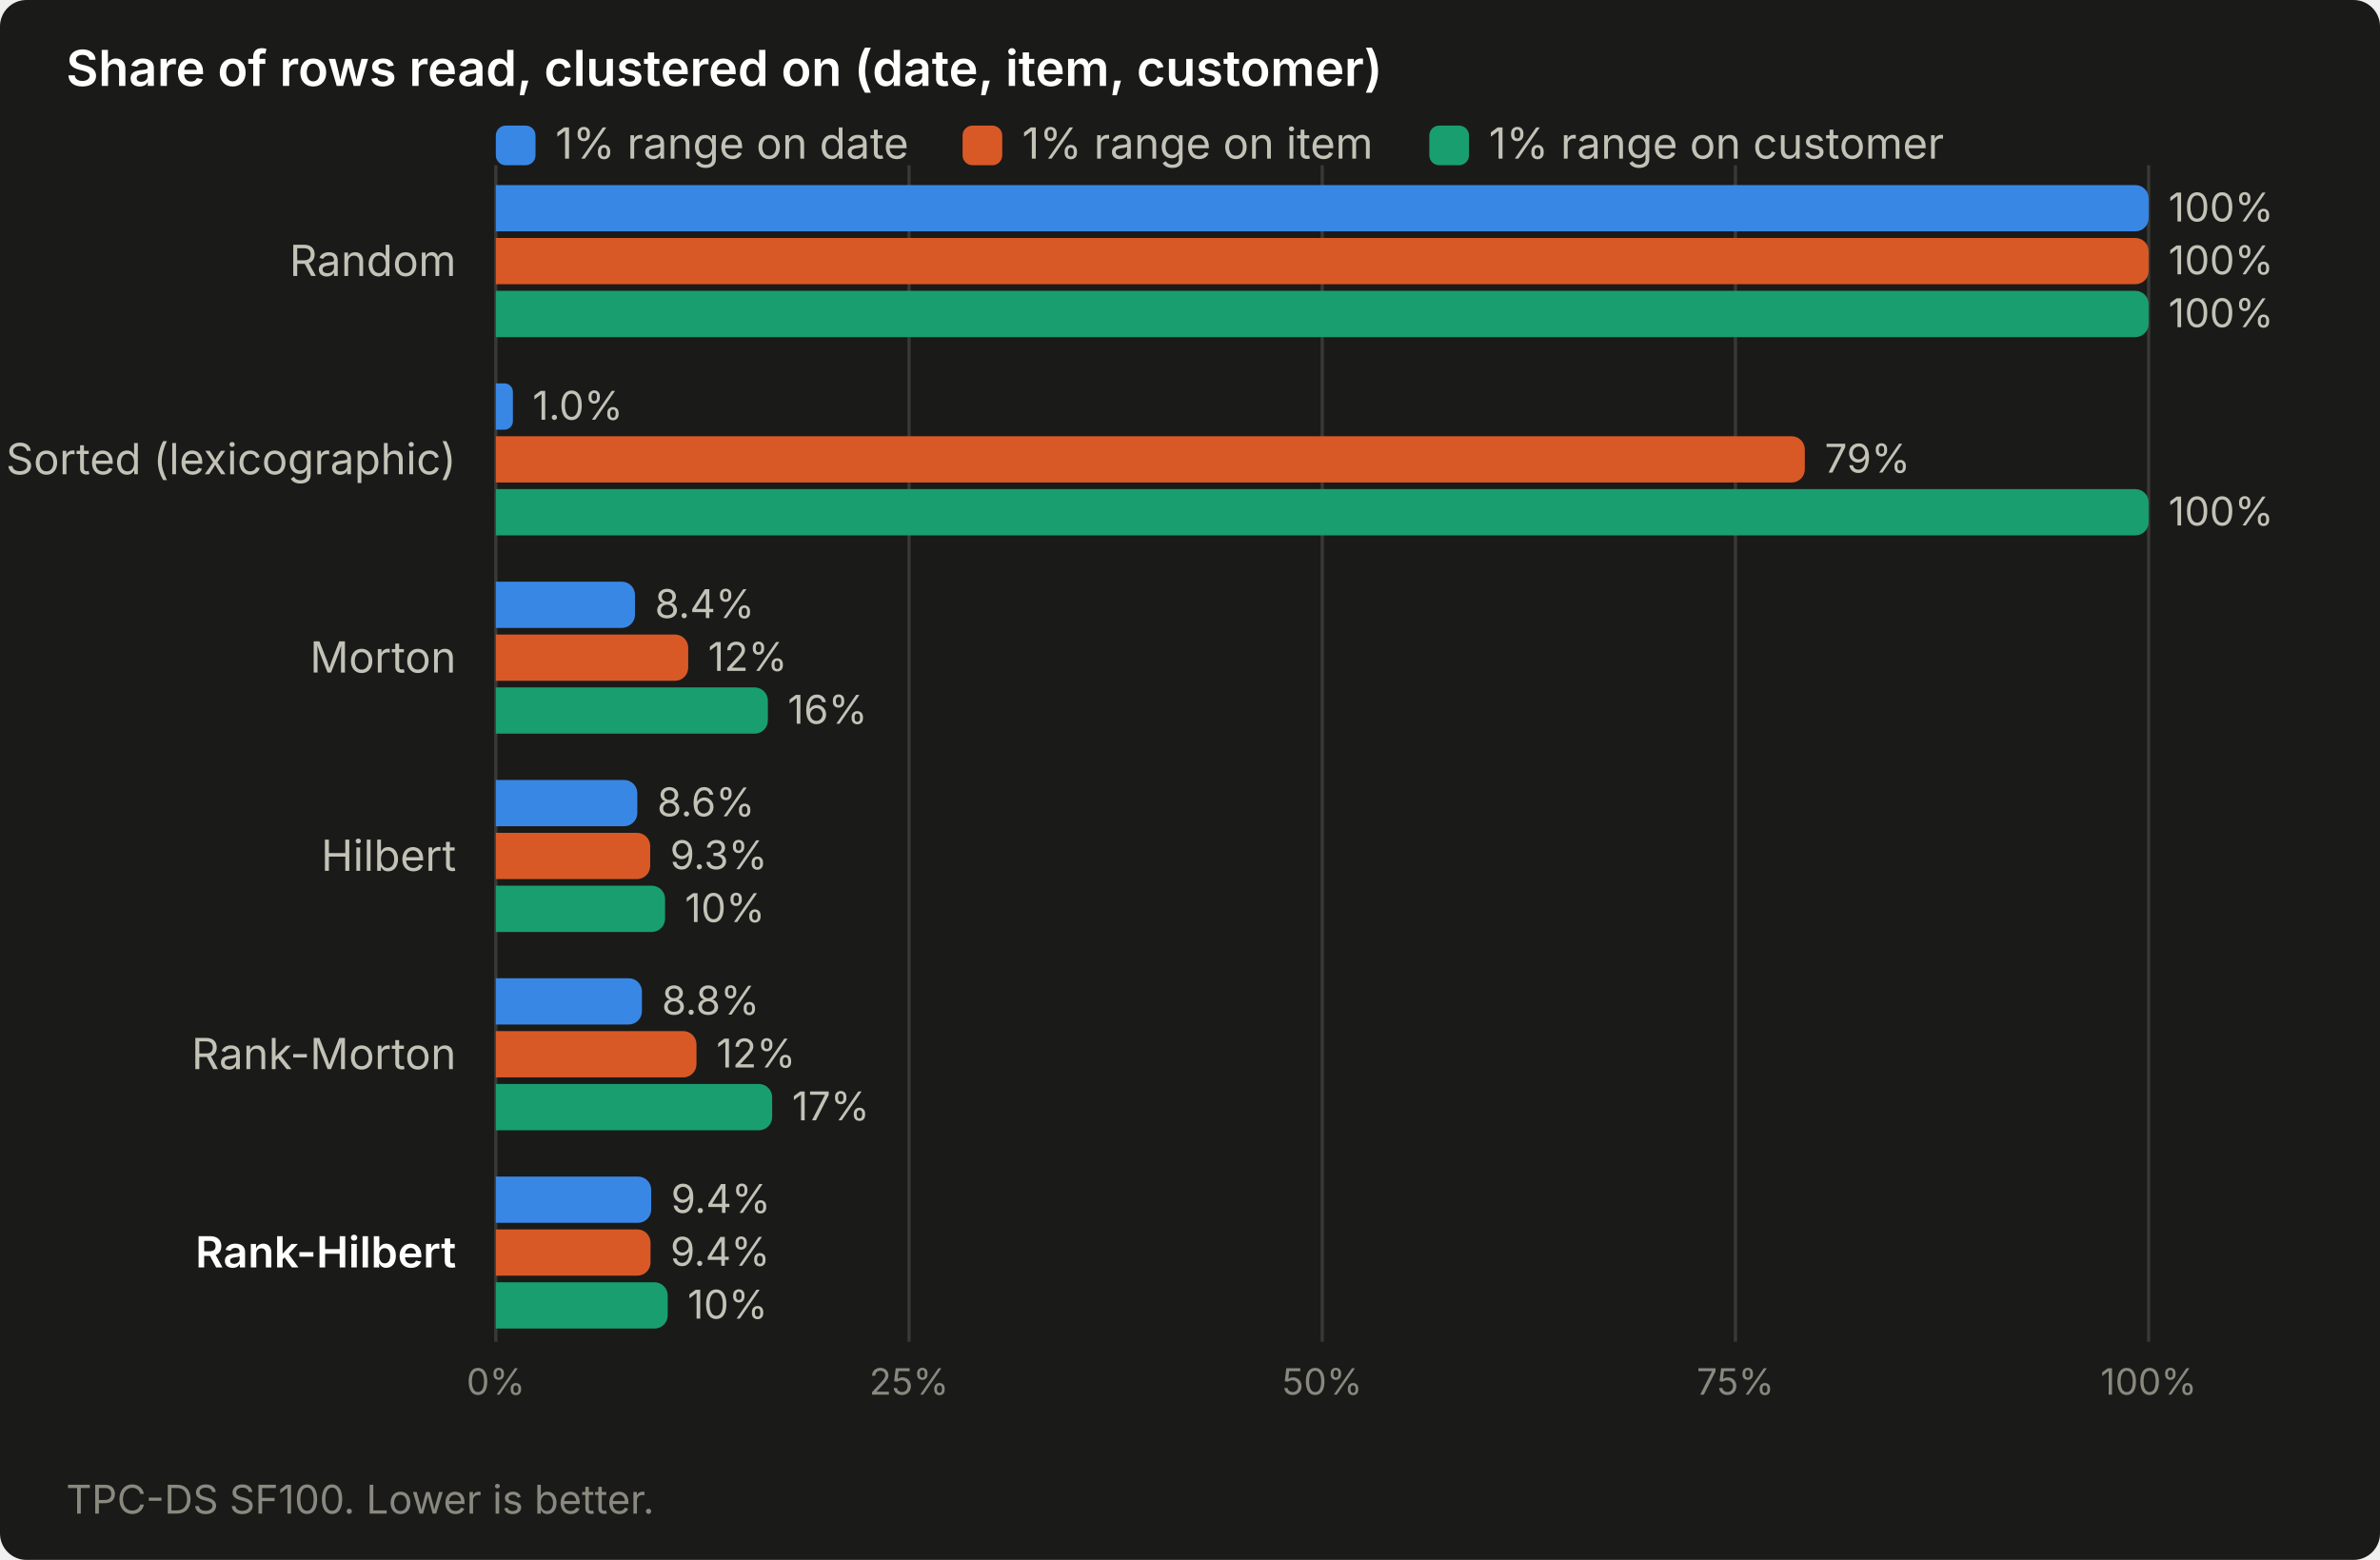
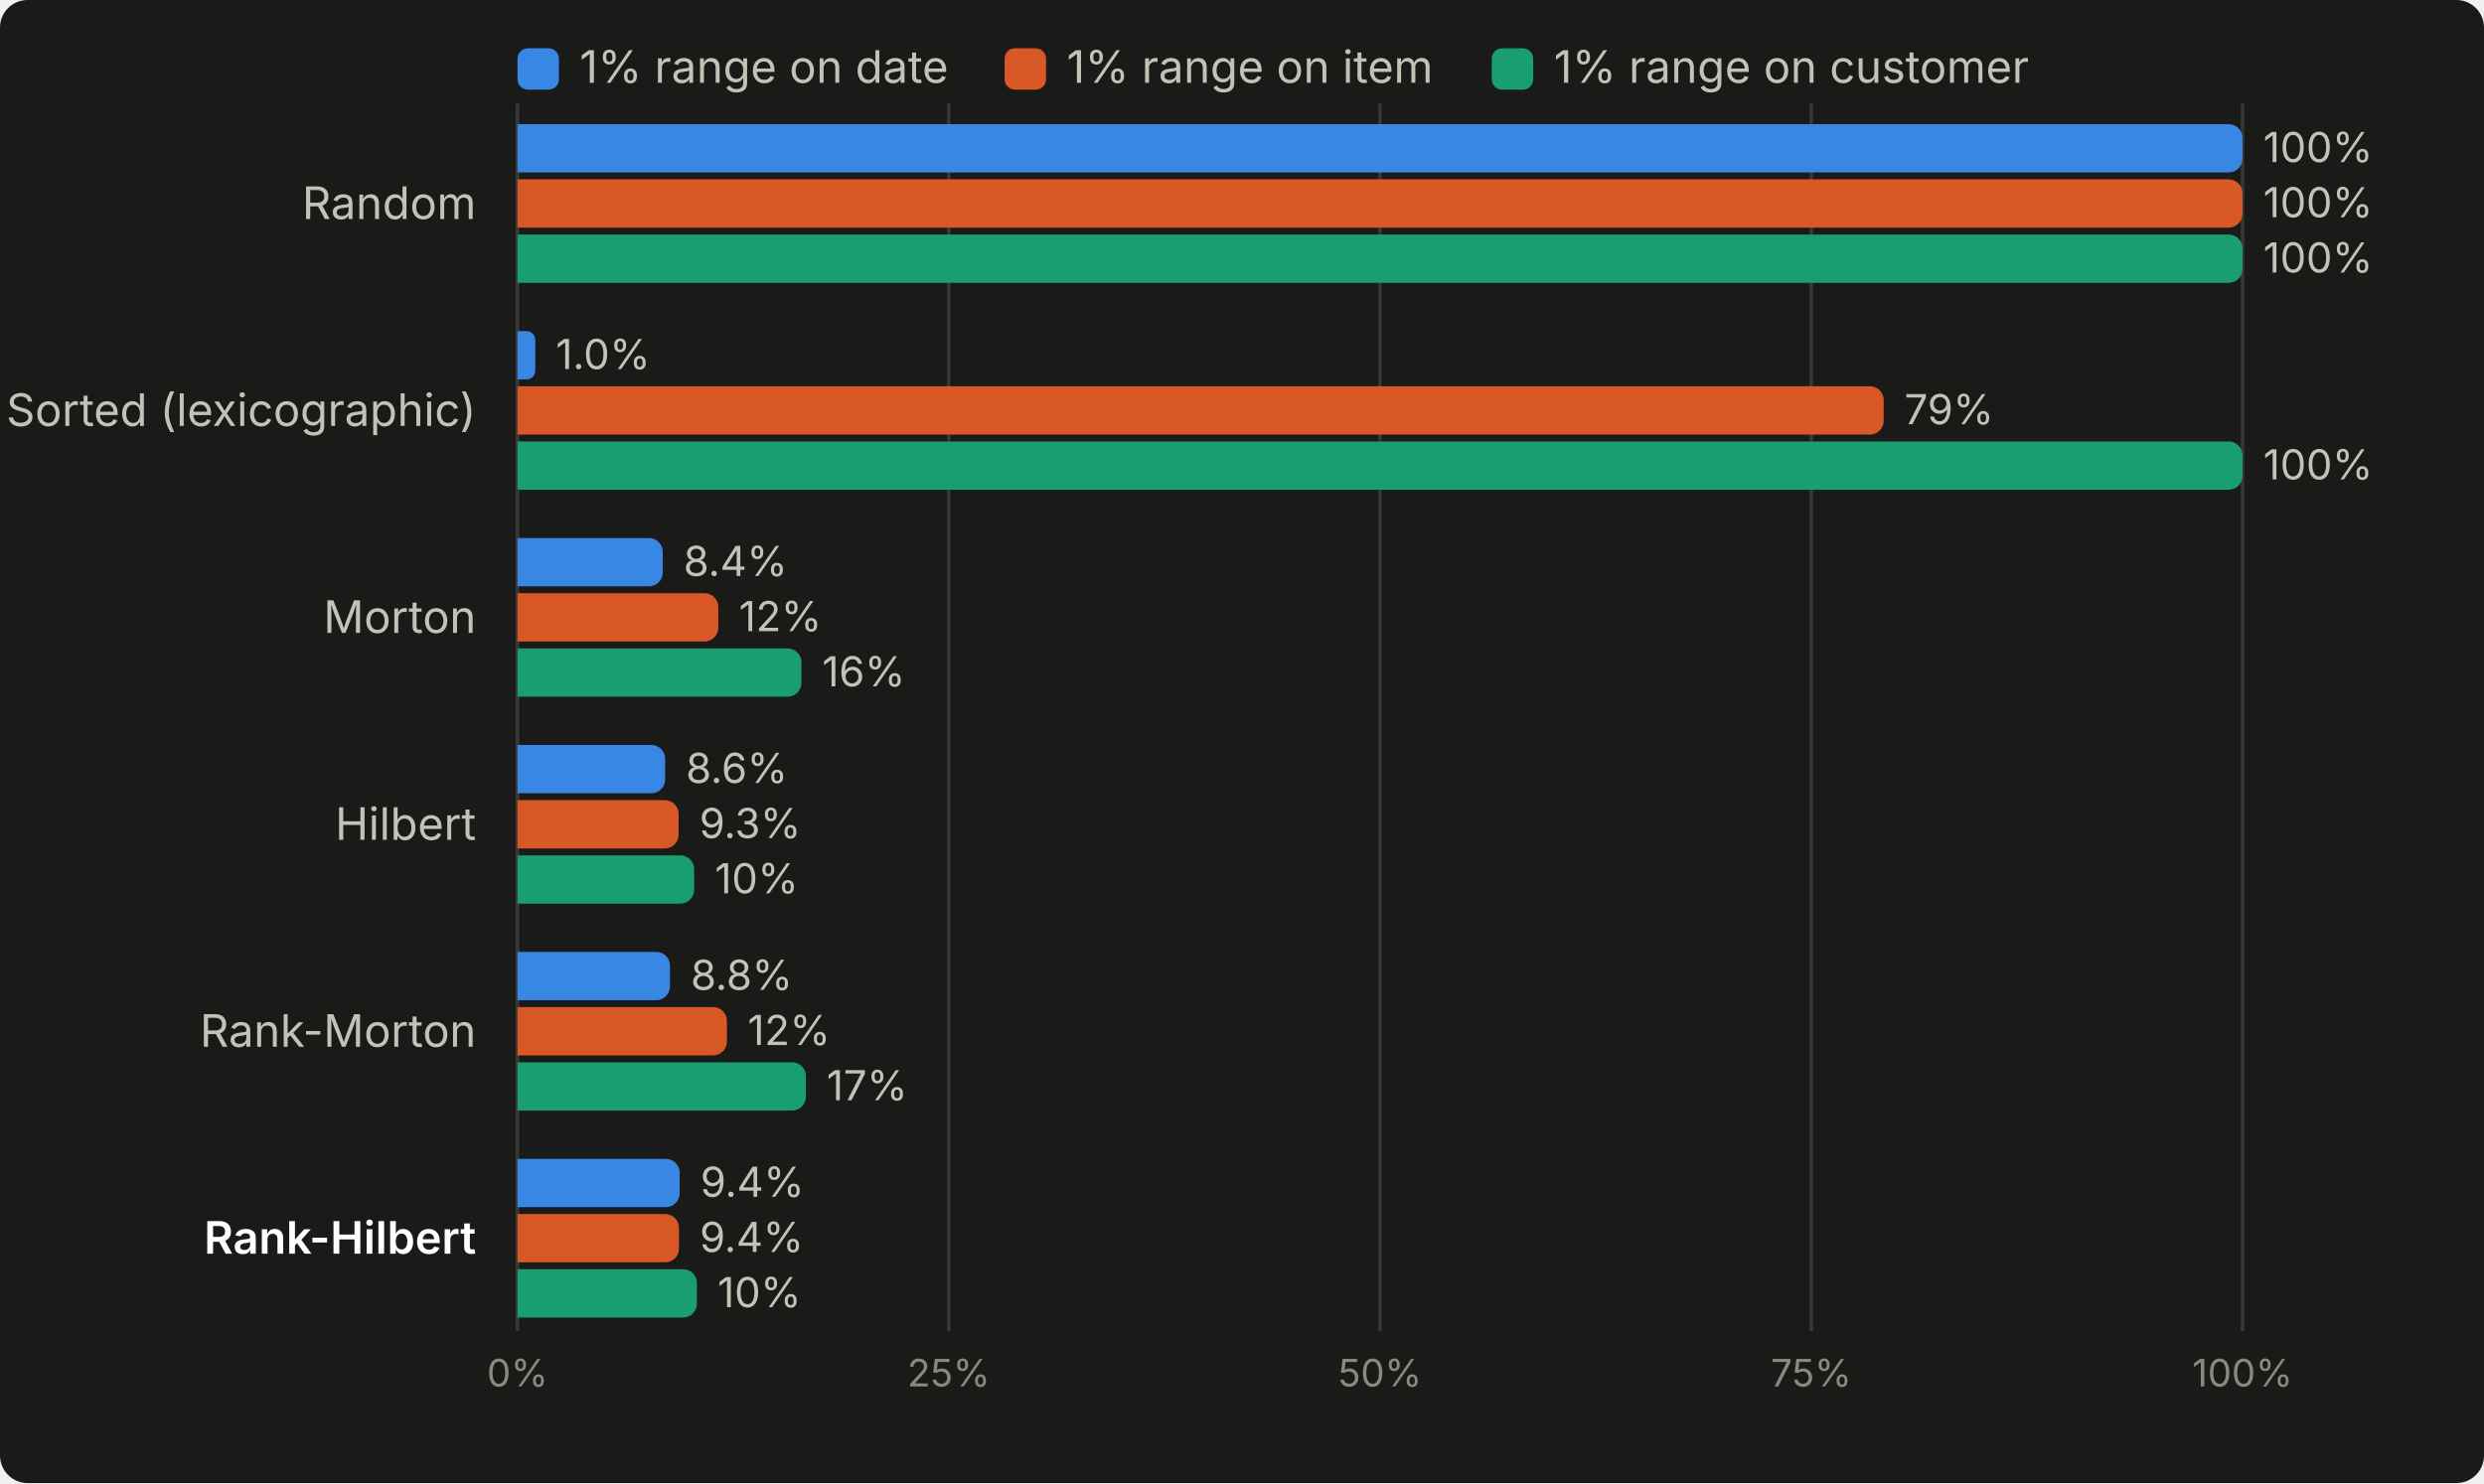
- <svg xmlns="http://www.w3.org/2000/svg" viewBox="0 0 720 472" width="720" height="472" role="img" aria-label="Share of rows read, clustered on (date, item, customer)" font-family="Inter, system-ui, -apple-system, 'Segoe UI', sans-serif">
-   <rect width="720" height="472" rx="8" fill="#1a1a19" />
-   <text x="20.0" y="26.0" font-size="15" fill="#ffffff" text-anchor="start" font-weight="600">Share of rows read, clustered on (date, item, customer)</text>
-   <rect x="150" y="38" width="12" height="12" rx="3" fill="#3987e5" />
-   <text x="168.0" y="48.0" font-size="13" fill="#c3c2b7" text-anchor="start" font-weight="400">1% range on date</text>
-   <rect x="291.2" y="38" width="12" height="12" rx="3" fill="#d95926" />
-   <text x="309.2" y="48.0" font-size="13" fill="#c3c2b7" text-anchor="start" font-weight="400">1% range on item</text>
-   <rect x="432.4" y="38" width="12" height="12" rx="3" fill="#199e70" />
-   <text x="450.4" y="48.0" font-size="13" fill="#c3c2b7" text-anchor="start" font-weight="400">1% range on customer</text>
-   <line x1="150.0" y1="50" x2="150.0" y2="406" stroke="#383835" stroke-width="1" />
-   <text x="150.0" y="422.0" font-size="11" fill="#8a897f" text-anchor="middle" font-weight="400">0%</text>
-   <line x1="275.0" y1="50" x2="275.0" y2="406" stroke="#383835" stroke-width="1" />
-   <text x="275.0" y="422.0" font-size="11" fill="#8a897f" text-anchor="middle" font-weight="400">25%</text>
-   <line x1="400.0" y1="50" x2="400.0" y2="406" stroke="#383835" stroke-width="1" />
-   <text x="400.0" y="422.0" font-size="11" fill="#8a897f" text-anchor="middle" font-weight="400">50%</text>
-   <line x1="525.0" y1="50" x2="525.0" y2="406" stroke="#383835" stroke-width="1" />
-   <text x="525.0" y="422.0" font-size="11" fill="#8a897f" text-anchor="middle" font-weight="400">75%</text>
-   <line x1="650.0" y1="50" x2="650.0" y2="406" stroke="#383835" stroke-width="1" />
-   <text x="650.0" y="422.0" font-size="11" fill="#8a897f" text-anchor="middle" font-weight="400">100%</text>
-   <text x="138.0" y="83.5" font-size="13" fill="#c3c2b7" text-anchor="end" font-weight="400">Random</text>
-   <path d="M150.0,56.0 h496.0 a4,4 0 0 1 4,4 v6.0 a4,4 0 0 1 -4,4 h-496.0 z" fill="#3987e5" />
-   <text x="656.0" y="67.0" font-size="12" fill="#c3c2b7" text-anchor="start" font-weight="400">100%</text>
-   <path d="M150.0,72.0 h496.0 a4,4 0 0 1 4,4 v6.0 a4,4 0 0 1 -4,4 h-496.0 z" fill="#d95926" />
-   <text x="656.0" y="83.0" font-size="12" fill="#c3c2b7" text-anchor="start" font-weight="400">100%</text>
-   <path d="M150.0,88.0 h496.0 a4,4 0 0 1 4,4 v6.0 a4,4 0 0 1 -4,4 h-496.0 z" fill="#199e70" />
-   <text x="656.0" y="99.0" font-size="12" fill="#c3c2b7" text-anchor="start" font-weight="400">100%</text>
-   <text x="138.0" y="143.5" font-size="13" fill="#c3c2b7" text-anchor="end" font-weight="400">Sorted (lexicographic)</text>
-   <path d="M150.0,116.0 h2.6 a2.56,2.56 0 0 1 2.56,2.56 v8.9 a2.56,2.56 0 0 1 -2.56,2.56 h-2.6 z" fill="#3987e5" />
-   <text x="161.1" y="127.0" font-size="12" fill="#c3c2b7" text-anchor="start" font-weight="400">1.0%</text>
-   <path d="M150.0,132.0 h392.0 a4,4 0 0 1 4,4 v6.0 a4,4 0 0 1 -4,4 h-392.0 z" fill="#d95926" />
-   <text x="552.0" y="143.0" font-size="12" fill="#c3c2b7" text-anchor="start" font-weight="400">79%</text>
-   <path d="M150.0,148.0 h496.0 a4,4 0 0 1 4,4 v6.0 a4,4 0 0 1 -4,4 h-496.0 z" fill="#199e70" />
-   <text x="656.0" y="159.0" font-size="12" fill="#c3c2b7" text-anchor="start" font-weight="400">100%</text>
-   <text x="138.0" y="203.5" font-size="13" fill="#c3c2b7" text-anchor="end" font-weight="400">Morton</text>
-   <path d="M150.0,176.0 h38.1 a4,4 0 0 1 4,4 v6.0 a4,4 0 0 1 -4,4 h-38.1 z" fill="#3987e5" />
-   <text x="198.1" y="187.0" font-size="12" fill="#c3c2b7" text-anchor="start" font-weight="400">8.4%</text>
-   <path d="M150.0,192.0 h54.2 a4,4 0 0 1 4,4 v6.0 a4,4 0 0 1 -4,4 h-54.2 z" fill="#d95926" />
-   <text x="214.2" y="203.0" font-size="12" fill="#c3c2b7" text-anchor="start" font-weight="400">12%</text>
-   <path d="M150.0,208.0 h78.3 a4,4 0 0 1 4,4 v6.0 a4,4 0 0 1 -4,4 h-78.3 z" fill="#199e70" />
-   <text x="238.3" y="219.0" font-size="12" fill="#c3c2b7" text-anchor="start" font-weight="400">16%</text>
-   <text x="138.0" y="263.5" font-size="13" fill="#c3c2b7" text-anchor="end" font-weight="400">Hilbert</text>
-   <path d="M150.0,236.0 h38.8 a4,4 0 0 1 4,4 v6.0 a4,4 0 0 1 -4,4 h-38.8 z" fill="#3987e5" />
-   <text x="198.8" y="247.0" font-size="12" fill="#c3c2b7" text-anchor="start" font-weight="400">8.6%</text>
-   <path d="M150.0,252.0 h42.7 a4,4 0 0 1 4,4 v6.0 a4,4 0 0 1 -4,4 h-42.7 z" fill="#d95926" />
-   <text x="202.7" y="263.0" font-size="12" fill="#c3c2b7" text-anchor="start" font-weight="400">9.3%</text>
-   <path d="M150.0,268.0 h47.2 a4,4 0 0 1 4,4 v6.0 a4,4 0 0 1 -4,4 h-47.2 z" fill="#199e70" />
-   <text x="207.2" y="279.0" font-size="12" fill="#c3c2b7" text-anchor="start" font-weight="400">10%</text>
-   <text x="138.0" y="323.5" font-size="13" fill="#c3c2b7" text-anchor="end" font-weight="400">Rank-Morton</text>
-   <path d="M150.0,296.0 h40.2 a4,4 0 0 1 4,4 v6.0 a4,4 0 0 1 -4,4 h-40.2 z" fill="#3987e5" />
-   <text x="200.2" y="307.0" font-size="12" fill="#c3c2b7" text-anchor="start" font-weight="400">8.8%</text>
-   <path d="M150.0,312.0 h56.7 a4,4 0 0 1 4,4 v6.0 a4,4 0 0 1 -4,4 h-56.7 z" fill="#d95926" />
-   <text x="216.7" y="323.0" font-size="12" fill="#c3c2b7" text-anchor="start" font-weight="400">12%</text>
-   <path d="M150.0,328.0 h79.6 a4,4 0 0 1 4,4 v6.0 a4,4 0 0 1 -4,4 h-79.6 z" fill="#199e70" />
-   <text x="239.6" y="339.0" font-size="12" fill="#c3c2b7" text-anchor="start" font-weight="400">17%</text>
-   <text x="138.0" y="383.5" font-size="13" fill="#ffffff" text-anchor="end" font-weight="600">Rank-Hilbert</text>
-   <path d="M150.0,356.0 h43.0 a4,4 0 0 1 4,4 v6.0 a4,4 0 0 1 -4,4 h-43.0 z" fill="#3987e5" />
-   <text x="203.0" y="367.0" font-size="12" fill="#c3c2b7" text-anchor="start" font-weight="400">9.4%</text>
-   <path d="M150.0,372.0 h42.8 a4,4 0 0 1 4,4 v6.0 a4,4 0 0 1 -4,4 h-42.8 z" fill="#d95926" />
-   <text x="202.8" y="383.0" font-size="12" fill="#c3c2b7" text-anchor="start" font-weight="400">9.4%</text>
-   <path d="M150.0,388.0 h48.0 a4,4 0 0 1 4,4 v6.0 a4,4 0 0 1 -4,4 h-48.0 z" fill="#199e70" />
-   <text x="208.0" y="399.0" font-size="12" fill="#c3c2b7" text-anchor="start" font-weight="400">10%</text>
-   <text x="20.0" y="458.0" font-size="12" fill="#8a897f" text-anchor="start" font-weight="400">TPC-DS SF100. Lower is better.</text>
+ <svg xmlns="http://www.w3.org/2000/svg" viewBox="0 0 720 430" width="720" height="430" role="img" aria-label="Share of rows read, clustered on (date, item, customer)" font-family="Inter, system-ui, -apple-system, 'Segoe UI', sans-serif">
+   <rect y="0" width="720" height="430" rx="8" fill="#1a1a19" />
+   <rect x="150" y="14" width="12" height="12" rx="3" fill="#3987e5" />
+   <text x="168.0" y="24.0" font-size="13" fill="#c3c2b7" text-anchor="start" font-weight="400">1% range on date</text>
+   <rect x="291.2" y="14" width="12" height="12" rx="3" fill="#d95926" />
+   <text x="309.2" y="24.0" font-size="13" fill="#c3c2b7" text-anchor="start" font-weight="400">1% range on item</text>
+   <rect x="432.4" y="14" width="12" height="12" rx="3" fill="#199e70" />
+   <text x="450.4" y="24.0" font-size="13" fill="#c3c2b7" text-anchor="start" font-weight="400">1% range on customer</text>
+   <line x1="150.0" y1="30" x2="150.0" y2="386" stroke="#383835" stroke-width="1" />
+   <text x="150.0" y="402.0" font-size="11" fill="#8a897f" text-anchor="middle" font-weight="400">0%</text>
+   <line x1="275.0" y1="30" x2="275.0" y2="386" stroke="#383835" stroke-width="1" />
+   <text x="275.0" y="402.0" font-size="11" fill="#8a897f" text-anchor="middle" font-weight="400">25%</text>
+   <line x1="400.0" y1="30" x2="400.0" y2="386" stroke="#383835" stroke-width="1" />
+   <text x="400.0" y="402.0" font-size="11" fill="#8a897f" text-anchor="middle" font-weight="400">50%</text>
+   <line x1="525.0" y1="30" x2="525.0" y2="386" stroke="#383835" stroke-width="1" />
+   <text x="525.0" y="402.0" font-size="11" fill="#8a897f" text-anchor="middle" font-weight="400">75%</text>
+   <line x1="650.0" y1="30" x2="650.0" y2="386" stroke="#383835" stroke-width="1" />
+   <text x="650.0" y="402.0" font-size="11" fill="#8a897f" text-anchor="middle" font-weight="400">100%</text>
+   <text x="138.0" y="63.5" font-size="13" fill="#c3c2b7" text-anchor="end" font-weight="400">Random</text>
+   <path d="M150.0,36.0 h496.0 a4,4 0 0 1 4,4 v6.0 a4,4 0 0 1 -4,4 h-496.0 z" fill="#3987e5" />
+   <text x="656.0" y="47.0" font-size="12" fill="#c3c2b7" text-anchor="start" font-weight="400">100%</text>
+   <path d="M150.0,52.0 h496.0 a4,4 0 0 1 4,4 v6.0 a4,4 0 0 1 -4,4 h-496.0 z" fill="#d95926" />
+   <text x="656.0" y="63.0" font-size="12" fill="#c3c2b7" text-anchor="start" font-weight="400">100%</text>
+   <path d="M150.0,68.0 h496.0 a4,4 0 0 1 4,4 v6.0 a4,4 0 0 1 -4,4 h-496.0 z" fill="#199e70" />
+   <text x="656.0" y="79.0" font-size="12" fill="#c3c2b7" text-anchor="start" font-weight="400">100%</text>
+   <text x="138.0" y="123.5" font-size="13" fill="#c3c2b7" text-anchor="end" font-weight="400">Sorted (lexicographic)</text>
+   <path d="M150.0,96.0 h2.6 a2.56,2.56 0 0 1 2.56,2.56 v8.9 a2.56,2.56 0 0 1 -2.56,2.56 h-2.6 z" fill="#3987e5" />
+   <text x="161.1" y="107.0" font-size="12" fill="#c3c2b7" text-anchor="start" font-weight="400">1.0%</text>
+   <path d="M150.0,112.0 h392.0 a4,4 0 0 1 4,4 v6.0 a4,4 0 0 1 -4,4 h-392.0 z" fill="#d95926" />
+   <text x="552.0" y="123.0" font-size="12" fill="#c3c2b7" text-anchor="start" font-weight="400">79%</text>
+   <path d="M150.0,128.0 h496.0 a4,4 0 0 1 4,4 v6.0 a4,4 0 0 1 -4,4 h-496.0 z" fill="#199e70" />
+   <text x="656.0" y="139.0" font-size="12" fill="#c3c2b7" text-anchor="start" font-weight="400">100%</text>
+   <text x="138.0" y="183.5" font-size="13" fill="#c3c2b7" text-anchor="end" font-weight="400">Morton</text>
+   <path d="M150.0,156.0 h38.1 a4,4 0 0 1 4,4 v6.0 a4,4 0 0 1 -4,4 h-38.1 z" fill="#3987e5" />
+   <text x="198.1" y="167.0" font-size="12" fill="#c3c2b7" text-anchor="start" font-weight="400">8.4%</text>
+   <path d="M150.0,172.0 h54.2 a4,4 0 0 1 4,4 v6.0 a4,4 0 0 1 -4,4 h-54.2 z" fill="#d95926" />
+   <text x="214.2" y="183.0" font-size="12" fill="#c3c2b7" text-anchor="start" font-weight="400">12%</text>
+   <path d="M150.0,188.0 h78.3 a4,4 0 0 1 4,4 v6.0 a4,4 0 0 1 -4,4 h-78.3 z" fill="#199e70" />
+   <text x="238.3" y="199.0" font-size="12" fill="#c3c2b7" text-anchor="start" font-weight="400">16%</text>
+   <text x="138.0" y="243.5" font-size="13" fill="#c3c2b7" text-anchor="end" font-weight="400">Hilbert</text>
+   <path d="M150.0,216.0 h38.8 a4,4 0 0 1 4,4 v6.0 a4,4 0 0 1 -4,4 h-38.8 z" fill="#3987e5" />
+   <text x="198.8" y="227.0" font-size="12" fill="#c3c2b7" text-anchor="start" font-weight="400">8.6%</text>
+   <path d="M150.0,232.0 h42.7 a4,4 0 0 1 4,4 v6.0 a4,4 0 0 1 -4,4 h-42.7 z" fill="#d95926" />
+   <text x="202.7" y="243.0" font-size="12" fill="#c3c2b7" text-anchor="start" font-weight="400">9.3%</text>
+   <path d="M150.0,248.0 h47.2 a4,4 0 0 1 4,4 v6.0 a4,4 0 0 1 -4,4 h-47.2 z" fill="#199e70" />
+   <text x="207.2" y="259.0" font-size="12" fill="#c3c2b7" text-anchor="start" font-weight="400">10%</text>
+   <text x="138.0" y="303.5" font-size="13" fill="#c3c2b7" text-anchor="end" font-weight="400">Rank-Morton</text>
+   <path d="M150.0,276.0 h40.2 a4,4 0 0 1 4,4 v6.0 a4,4 0 0 1 -4,4 h-40.2 z" fill="#3987e5" />
+   <text x="200.2" y="287.0" font-size="12" fill="#c3c2b7" text-anchor="start" font-weight="400">8.8%</text>
+   <path d="M150.0,292.0 h56.7 a4,4 0 0 1 4,4 v6.0 a4,4 0 0 1 -4,4 h-56.7 z" fill="#d95926" />
+   <text x="216.7" y="303.0" font-size="12" fill="#c3c2b7" text-anchor="start" font-weight="400">12%</text>
+   <path d="M150.0,308.0 h79.6 a4,4 0 0 1 4,4 v6.0 a4,4 0 0 1 -4,4 h-79.6 z" fill="#199e70" />
+   <text x="239.6" y="319.0" font-size="12" fill="#c3c2b7" text-anchor="start" font-weight="400">17%</text>
+   <text x="138.0" y="363.5" font-size="13" fill="#ffffff" text-anchor="end" font-weight="600">Rank-Hilbert</text>
+   <path d="M150.0,336.0 h43.0 a4,4 0 0 1 4,4 v6.0 a4,4 0 0 1 -4,4 h-43.0 z" fill="#3987e5" />
+   <text x="203.0" y="347.0" font-size="12" fill="#c3c2b7" text-anchor="start" font-weight="400">9.4%</text>
+   <path d="M150.0,352.0 h42.8 a4,4 0 0 1 4,4 v6.0 a4,4 0 0 1 -4,4 h-42.8 z" fill="#d95926" />
+   <text x="202.8" y="363.0" font-size="12" fill="#c3c2b7" text-anchor="start" font-weight="400">9.4%</text>
+   <path d="M150.0,368.0 h48.0 a4,4 0 0 1 4,4 v6.0 a4,4 0 0 1 -4,4 h-48.0 z" fill="#199e70" />
+   <text x="208.0" y="379.0" font-size="12" fill="#c3c2b7" text-anchor="start" font-weight="400">10%</text>
</svg>
